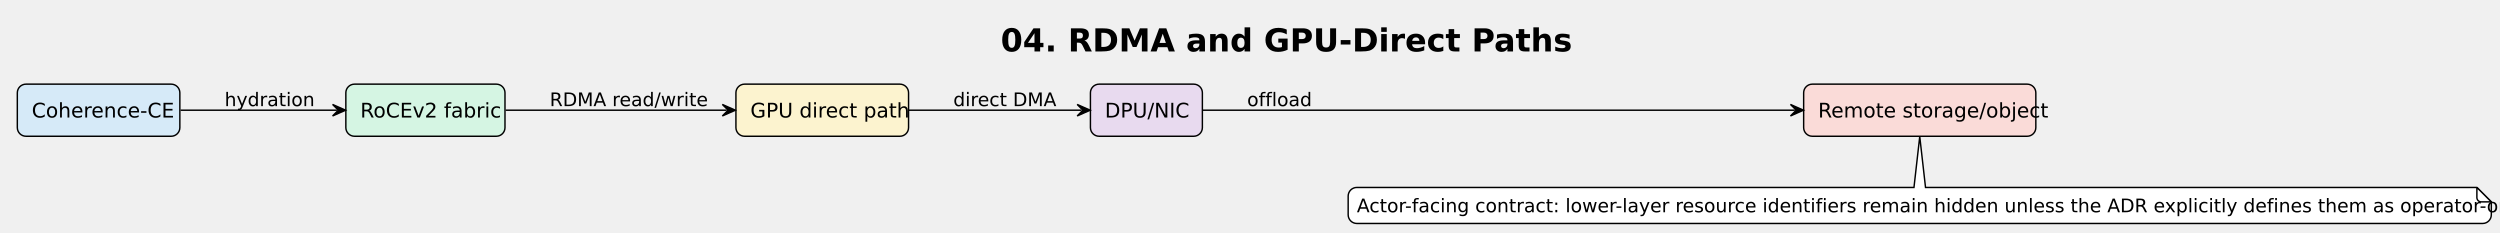
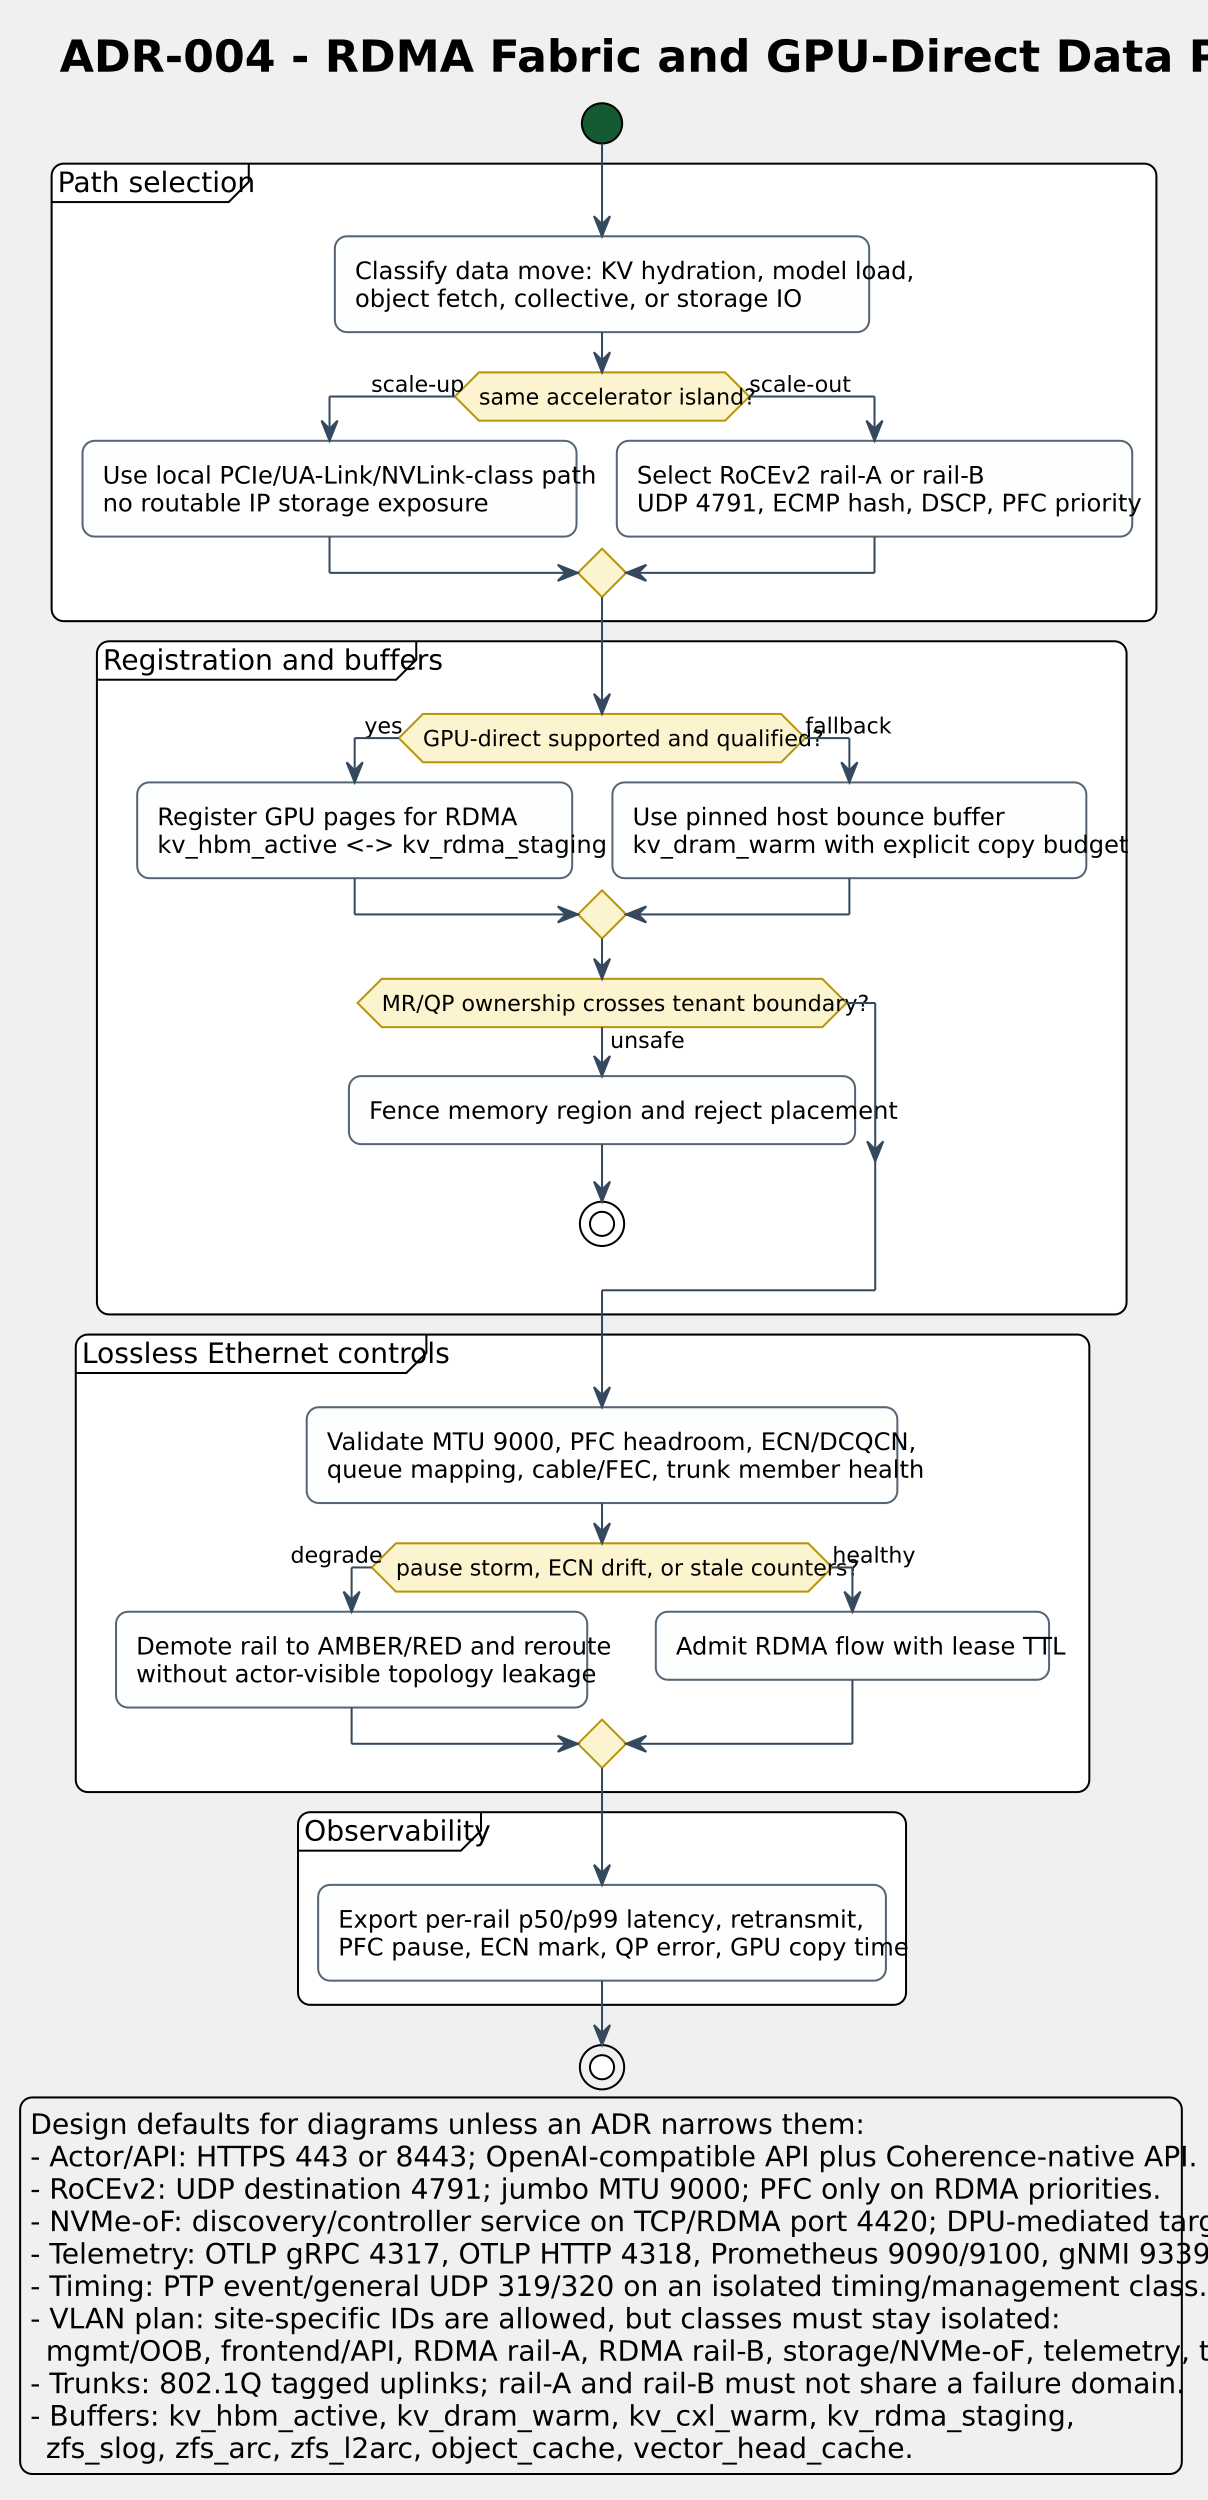
- <svg xmlns="http://www.w3.org/2000/svg" contentStyleType="text/css" data-diagram-type="DESCRIPTION" height="161px" preserveAspectRatio="none" style="width:1732px;height:161px;background:#FFFFFF;" version="1.1" viewBox="0 0 1732 161" width="1732px" zoomAndPan="magnify">
+ <svg xmlns="http://www.w3.org/2000/svg" contentStyleType="text/css" data-diagram-type="ACTIVITY" height="1242px" preserveAspectRatio="none" style="width:600px;height:1242px;background:#FFFFFF;" version="1.1" viewBox="0 0 600 1242" width="600px" zoomAndPan="magnify">
  <defs />
  <g>
-     <g class="title" data-source-line="2">
-       <text fill="#000000" font-family="DejaVu Sans" font-size="22" font-weight="bold" lengthAdjust="spacing" textLength="337.401" x="693.291" y="35.636">04. RDMA and GPU-Direct Paths</text>
+     <g class="title" data-source-line="18">
+       <text fill="#000000" font-family="DejaVu Sans" font-size="22" font-weight="bold" lengthAdjust="spacing" textLength="537.883" x="29.627" y="35.636">ADR-004 - RDMA Fabric and GPU-Direct Data Paths</text>
    </g>
-     <g class="entity" data-qualified-name="N1" data-source-line="8" id="ent0002">
-       <rect fill="#D6EAF8" height="36.099" rx="6" ry="6" style="stroke:#000000;stroke-width:1;" width="112.6" x="12" y="58.298" />
-       <text fill="#000000" font-family="DejaVu Sans" font-size="14" lengthAdjust="spacing" textLength="92.6" x="22" y="81.43">Coherence-CE</text>
-     </g>
-     <g class="entity" data-qualified-name="N2" data-source-line="9" id="ent0003">
-       <rect fill="#D5F5E3" height="36.099" rx="6" ry="6" style="stroke:#000000;stroke-width:1;" width="110.255" x="239.6" y="58.298" />
-       <text fill="#000000" font-family="DejaVu Sans" font-size="14" lengthAdjust="spacing" textLength="90.255" x="249.6" y="81.43">RoCEv2 fabric</text>
-     </g>
-     <g class="entity" data-qualified-name="N3" data-source-line="10" id="ent0004">
-       <rect fill="#FCF3CF" height="36.099" rx="6" ry="6" style="stroke:#000000;stroke-width:1;" width="119.6" x="509.85" y="58.298" />
-       <text fill="#000000" font-family="DejaVu Sans" font-size="14" lengthAdjust="spacing" textLength="99.6" x="519.85" y="81.43">GPU direct path</text>
-     </g>
-     <g class="entity" data-qualified-name="N4" data-source-line="11" id="ent0005">
-       <rect fill="#E8DAEF" height="36.099" rx="6" ry="6" style="stroke:#000000;stroke-width:1;" width="77.559" x="755.45" y="58.298" />
-       <text fill="#000000" font-family="DejaVu Sans" font-size="14" lengthAdjust="spacing" textLength="57.559" x="765.45" y="81.43">DPU/NIC</text>
-     </g>
-     <g class="entity" data-qualified-name="N5" data-source-line="12" id="ent0006">
-       <rect fill="#FADBD8" height="36.099" rx="6" ry="6" style="stroke:#000000;stroke-width:1;" width="160.855" x="1249.57" y="58.298" />
-       <text fill="#000000" font-family="DejaVu Sans" font-size="14" lengthAdjust="spacing" textLength="140.855" x="1259.57" y="81.43">Remote storage/object</text>
-     </g>
-     <g class="entity" data-qualified-name="GMN11" data-source-line="20" id="ent0012">
-       <path d="M934.01,135.868 L934.01,148.817 A6,6 0 0 0 940.01,154.817 L1719.984,154.817 A6,6 0 0 0 1725.984,148.817 L1725.984,139.868 L1715.984,129.868 L1334,129.868 L1330,94.598 L1326,129.868 L940.01,129.868 A6,6 0 0 0 934.01,135.868" fill="#FFFFFF" style="stroke:#000000;stroke-width:1;" />
-       <path d="M1715.984,129.868 L1715.984,136.868 A3,3 0 0 0 1718.984,139.868 L1725.984,139.868 L1715.984,129.868" fill="#FFFFFF" style="stroke:#000000;stroke-width:1;" />
-       <text fill="#000000" font-family="DejaVu Sans" font-size="13" lengthAdjust="spacing" textLength="770.974" x="940.01" y="147.062">Actor-facing contract: lower-layer resource identifiers remain hidden unless the ADR explicitly defines them as operator-only evidence.</text>
-     </g>
-     <g class="link" data-entity-1="ent0002" data-entity-2="ent0003" data-link-type="dependency" data-source-line="14" id="lnk7">
-       <path d="M125.06,76.348 C159.99,76.348 198.77,76.348 233.41,76.348" fill="none" id="N1-to-N2" style="stroke:#000000;stroke-width:1;" />
-       <polygon fill="#000000" points="239.41,76.348,230.41,72.348,234.41,76.348,230.41,80.348,239.41,76.348" style="stroke:#000000;stroke-width:1;" />
-       <text fill="#000000" font-family="DejaVu Sans" font-size="13" lengthAdjust="spacing" textLength="53.479" x="155.6" y="73.542">hydration</text>
-     </g>
-     <g class="link" data-entity-1="ent0003" data-entity-2="ent0004" data-link-type="dependency" data-source-line="15" id="lnk8">
-       <path d="M350.3,76.348 C396.35,76.348 456.13,76.348 503.44,76.348" fill="none" id="N2-to-N3" style="stroke:#000000;stroke-width:1;" />
-       <polygon fill="#000000" points="509.44,76.348,500.44,72.348,504.44,76.348,500.44,80.348,509.44,76.348" style="stroke:#000000;stroke-width:1;" />
-       <text fill="#000000" font-family="DejaVu Sans" font-size="13" lengthAdjust="spacing" textLength="98.966" x="380.85" y="73.542">RDMA read/write</text>
-     </g>
-     <g class="link" data-entity-1="ent0004" data-entity-2="ent0005" data-link-type="dependency" data-source-line="16" id="lnk9">
-       <path d="M629.72,76.348 C669.51,76.348 714.83,76.348 749.27,76.348" fill="none" id="N3-to-N4" style="stroke:#000000;stroke-width:1;" />
-       <polygon fill="#000000" points="755.27,76.348,746.27,72.348,750.27,76.348,746.27,80.348,755.27,76.348" style="stroke:#000000;stroke-width:1;" />
-       <text fill="#000000" font-family="DejaVu Sans" font-size="13" lengthAdjust="spacing" textLength="64.289" x="660.45" y="73.542">direct DMA</text>
-     </g>
-     <g class="link" data-entity-1="ent0005" data-entity-2="ent0006" data-link-type="dependency" data-source-line="17" id="lnk10">
-       <path d="M833.19,76.348 C919.65,76.348 1126.73,76.348 1243.44,76.348" fill="none" id="N4-to-N5" style="stroke:#000000;stroke-width:1;" />
-       <polygon fill="#000000" points="1249.44,76.348,1240.44,72.348,1244.44,76.348,1240.44,80.348,1249.44,76.348" style="stroke:#000000;stroke-width:1;" />
-       <text fill="#000000" font-family="DejaVu Sans" font-size="13" lengthAdjust="spacing" textLength="39.032" x="864.01" y="73.542">offload</text>
+     <ellipse cx="299.085" cy="61.298" fill="#145A32" rx="10" ry="10" style="stroke:#000000;stroke-width:1;" />
+     <rect fill="#FFFFFF" height="227.294" rx="6" ry="6" style="stroke:#000000;stroke-width:1;" width="548.856" x="25.64" y="81.298" />
+     <path d="M123.585,81.298 L123.585,90.397 L113.585,100.397 L25.64,100.397" fill="none" style="stroke:#000000;stroke-width:1;" />
+     <text fill="#000000" font-family="DejaVu Sans" font-size="14" lengthAdjust="spacing" textLength="87.944" x="28.64" y="95.43">Path selection</text>
+     <rect fill="#FDFEFE" height="47.598" rx="6" ry="6" style="stroke:#566573;stroke-width:1;" width="265.455" x="166.357" y="117.397" />
+     <text fill="#000000" font-family="DejaVu Sans" font-size="12" lengthAdjust="spacing" textLength="245.455" x="176.357" y="138.652">Classify data move: KV hydration, model load,</text>
+     <text fill="#000000" font-family="DejaVu Sans" font-size="12" lengthAdjust="spacing" textLength="194.092" x="176.357" y="152.451">object fetch, collective, or storage IO</text>
+     <polygon fill="#FCF3CF" points="237.943,184.994,360.227,184.994,372.227,196.994,360.227,208.994,237.943,208.994,225.943,196.994,237.943,184.994" style="stroke:#B7950B;stroke-width:1;" />
+     <text fill="#000000" font-family="DejaVu Sans" font-size="11" lengthAdjust="spacing" textLength="122.284" x="237.943" y="200.988">same accelerator island?</text>
+     <text fill="#000000" font-family="DejaVu Sans" font-size="11" lengthAdjust="spacing" textLength="41.578" x="184.366" y="194.663">scale-up</text>
+     <text fill="#000000" font-family="DejaVu Sans" font-size="11" lengthAdjust="spacing" textLength="44.634" x="372.227" y="194.663">scale-out</text>
+     <rect fill="#FDFEFE" height="47.598" rx="6" ry="6" style="stroke:#566573;stroke-width:1;" width="245.422" x="41" y="218.994" />
+     <text fill="#000000" font-family="DejaVu Sans" font-size="12" lengthAdjust="spacing" textLength="225.422" x="51" y="240.25">Use local PCIe/UA-Link/NVLink-class path</text>
+     <text fill="#000000" font-family="DejaVu Sans" font-size="12" lengthAdjust="spacing" textLength="170.777" x="51" y="254.049">no routable IP storage exposure</text>
+     <rect fill="#FDFEFE" height="47.598" rx="6" ry="6" style="stroke:#566573;stroke-width:1;" width="256.074" x="306.422" y="218.994" />
+     <text fill="#000000" font-family="DejaVu Sans" font-size="12" lengthAdjust="spacing" textLength="158.045" x="316.422" y="240.25">Select RoCEv2 rail-A or rail-B</text>
+     <text fill="#000000" font-family="DejaVu Sans" font-size="12" lengthAdjust="spacing" textLength="236.074" x="316.422" y="254.049">UDP 4791, ECMP hash, DSCP, PFC priority</text>
+     <polygon fill="#FCF3CF" points="299.085,272.592,311.085,284.592,299.085,296.592,287.085,284.592,299.085,272.592" style="stroke:#B7950B;stroke-width:1;" />
+     <rect fill="#FFFFFF" height="334.42" rx="6" ry="6" style="stroke:#000000;stroke-width:1;" width="511.527" x="48.153" y="318.592" />
+     <path d="M206.793,318.592 L206.793,327.69 L196.793,337.69 L48.153,337.69" fill="none" style="stroke:#000000;stroke-width:1;" />
+     <text fill="#000000" font-family="DejaVu Sans" font-size="14" lengthAdjust="spacing" textLength="148.641" x="51.153" y="332.724">Registration and buffers</text>
+     <polygon fill="#FCF3CF" points="210.116,354.69,388.055,354.69,400.055,366.69,388.055,378.69,210.116,378.69,198.116,366.69,210.116,354.69" style="stroke:#B7950B;stroke-width:1;" />
+     <text fill="#000000" font-family="DejaVu Sans" font-size="11" lengthAdjust="spacing" textLength="177.939" x="210.116" y="370.684">GPU-direct supported and qualified?</text>
+     <text fill="#000000" font-family="DejaVu Sans" font-size="11" lengthAdjust="spacing" textLength="17.118" x="180.998" y="364.359">yes</text>
+     <text fill="#000000" font-family="DejaVu Sans" font-size="11" lengthAdjust="spacing" textLength="37.297" x="400.055" y="364.359">fallback</text>
+     <rect fill="#FDFEFE" height="47.598" rx="6" ry="6" style="stroke:#566573;stroke-width:1;" width="216.102" x="68.153" y="388.69" />
+     <text fill="#000000" font-family="DejaVu Sans" font-size="12" lengthAdjust="spacing" textLength="166.055" x="78.153" y="409.946">Register GPU pages for RDMA</text>
+     <text fill="#000000" font-family="DejaVu Sans" font-size="12" lengthAdjust="spacing" textLength="196.102" x="78.153" y="423.745">kv_hbm_active &lt;-&gt; kv_rdma_staging</text>
+     <rect fill="#FDFEFE" height="47.598" rx="6" ry="6" style="stroke:#566573;stroke-width:1;" width="235.426" x="304.254" y="388.69" />
+     <text fill="#000000" font-family="DejaVu Sans" font-size="12" lengthAdjust="spacing" textLength="163.447" x="314.254" y="409.946">Use pinned host bounce buffer</text>
+     <text fill="#000000" font-family="DejaVu Sans" font-size="12" lengthAdjust="spacing" textLength="215.426" x="314.254" y="423.745">kv_dram_warm with explicit copy budget</text>
+     <polygon fill="#FCF3CF" points="299.085,442.288,311.085,454.288,299.085,466.288,287.085,454.288,299.085,442.288" style="stroke:#B7950B;stroke-width:1;" />
+     <rect fill="#FDFEFE" height="33.799" rx="6" ry="6" style="stroke:#566573;stroke-width:1;" width="251.445" x="173.362" y="534.612" />
+     <text fill="#000000" font-family="DejaVu Sans" font-size="12" lengthAdjust="spacing" textLength="231.445" x="183.362" y="555.868">Fence memory region and reject placement</text>
+     <ellipse cx="299.085" cy="608.012" fill="none" rx="11" ry="11" style="stroke:#000000;stroke-width:1;" />
+     <ellipse cx="299.085" cy="608.012" fill="#FFFFFF" rx="6" ry="6" style="stroke:#000000;stroke-width:1;" />
+     <polygon fill="#FCF3CF" points="189.641,486.288,408.529,486.288,420.529,498.288,408.529,510.288,189.641,510.288,177.641,498.288,189.641,486.288" style="stroke:#B7950B;stroke-width:1;" />
+     <text fill="#000000" font-family="DejaVu Sans" font-size="11" lengthAdjust="spacing" textLength="33.027" x="303.085" y="520.606">unsafe</text>
+     <text fill="#000000" font-family="DejaVu Sans" font-size="11" lengthAdjust="spacing" textLength="218.888" x="189.641" y="502.281">MR/QP ownership crosses tenant boundary?</text>
+     <rect fill="#FFFFFF" height="227.294" rx="6" ry="6" style="stroke:#000000;stroke-width:1;" width="503.536" x="37.641" y="663.012" />
+     <path d="M211.833,663.012 L211.833,672.111 L201.833,682.111 L37.641,682.111" fill="none" style="stroke:#000000;stroke-width:1;" />
+     <text fill="#000000" font-family="DejaVu Sans" font-size="14" lengthAdjust="spacing" textLength="164.192" x="40.641" y="677.144">Lossless Ethernet controls</text>
+     <rect fill="#FDFEFE" height="47.598" rx="6" ry="6" style="stroke:#566573;stroke-width:1;" width="293.428" x="152.371" y="699.111" />
+     <text fill="#000000" font-family="DejaVu Sans" font-size="12" lengthAdjust="spacing" textLength="273.428" x="162.371" y="720.366">Validate MTU 9000, PFC headroom, ECN/DCQCN,</text>
+     <text fill="#000000" font-family="DejaVu Sans" font-size="12" lengthAdjust="spacing" textLength="262.143" x="162.371" y="734.165">queue mapping, cable/FEC, trunk member health</text>
+     <polygon fill="#FCF3CF" points="196.683,766.708,401.488,766.708,413.488,778.708,401.488,790.708,196.683,790.708,184.683,778.708,196.683,766.708" style="stroke:#B7950B;stroke-width:1;" />
+     <text fill="#000000" font-family="DejaVu Sans" font-size="11" lengthAdjust="spacing" textLength="204.805" x="196.683" y="782.702">pause storm, ECN drift, or stale counters?</text>
+     <text fill="#000000" font-family="DejaVu Sans" font-size="11" lengthAdjust="spacing" textLength="40.369" x="144.313" y="776.377">degrade</text>
+     <text fill="#000000" font-family="DejaVu Sans" font-size="11" lengthAdjust="spacing" textLength="35.471" x="413.488" y="776.377">healthy</text>
+     <rect fill="#FDFEFE" height="47.598" rx="6" ry="6" style="stroke:#566573;stroke-width:1;" width="234.084" x="57.641" y="800.708" />
+     <text fill="#000000" font-family="DejaVu Sans" font-size="12" lengthAdjust="spacing" textLength="214.084" x="67.641" y="821.964">Demote rail to AMBER/RED and reroute</text>
+     <text fill="#000000" font-family="DejaVu Sans" font-size="12" lengthAdjust="spacing" textLength="199.447" x="67.641" y="835.763">without actor-visible topology leakage</text>
+     <rect fill="#FDFEFE" height="33.799" rx="6" ry="6" style="stroke:#566573;stroke-width:1;" width="195.377" x="325.799" y="800.708" />
+     <text fill="#000000" font-family="DejaVu Sans" font-size="12" lengthAdjust="spacing" textLength="175.377" x="335.799" y="821.964">Admit RDMA flow with lease TTL</text>
+     <polygon fill="#FCF3CF" points="299.085,854.306,311.085,866.306,299.085,878.306,287.085,866.306,299.085,854.306" style="stroke:#B7950B;stroke-width:1;" />
+     <rect fill="#FFFFFF" height="95.696" rx="6" ry="6" style="stroke:#000000;stroke-width:1;" width="302.066" x="148.052" y="900.306" />
+     <path d="M238.969,900.306 L238.969,909.404 L228.969,919.404 L148.052,919.404" fill="none" style="stroke:#000000;stroke-width:1;" />
+     <text fill="#000000" font-family="DejaVu Sans" font-size="14" lengthAdjust="spacing" textLength="80.917" x="151.052" y="914.438">Observability</text>
+     <rect fill="#FDFEFE" height="47.598" rx="6" ry="6" style="stroke:#566573;stroke-width:1;" width="282.066" x="158.052" y="936.404" />
+     <text fill="#000000" font-family="DejaVu Sans" font-size="12" lengthAdjust="spacing" textLength="226.769" x="168.052" y="957.66">Export per-rail p50/p99 latency, retransmit,</text>
+     <text fill="#000000" font-family="DejaVu Sans" font-size="12" lengthAdjust="spacing" textLength="262.066" x="168.052" y="971.459">PFC pause, ECN mark, QP error, GPU copy time</text>
+     <ellipse cx="299.085" cy="1027.002" fill="none" rx="11" ry="11" style="stroke:#000000;stroke-width:1;" />
+     <ellipse cx="299.085" cy="1027.002" fill="#FFFFFF" rx="6" ry="6" style="stroke:#000000;stroke-width:1;" />
+     <line style="stroke:#34495E;stroke-width:1;" x1="225.943" x2="163.711" y1="196.994" y2="196.994" />
+     <line style="stroke:#34495E;stroke-width:1;" x1="163.711" x2="163.711" y1="196.994" y2="218.994" />
+     <polygon fill="#34495E" points="159.711,208.994,163.711,218.994,167.711,208.994,163.711,212.994" style="stroke:#34495E;stroke-width:1;" />
+     <line style="stroke:#34495E;stroke-width:1;" x1="372.227" x2="434.459" y1="196.994" y2="196.994" />
+     <line style="stroke:#34495E;stroke-width:1;" x1="434.459" x2="434.459" y1="196.994" y2="218.994" />
+     <polygon fill="#34495E" points="430.459,208.994,434.459,218.994,438.459,208.994,434.459,212.994" style="stroke:#34495E;stroke-width:1;" />
+     <line style="stroke:#34495E;stroke-width:1;" x1="163.711" x2="163.711" y1="266.592" y2="284.592" />
+     <line style="stroke:#34495E;stroke-width:1;" x1="163.711" x2="287.085" y1="284.592" y2="284.592" />
+     <polygon fill="#34495E" points="277.085,280.592,287.085,284.592,277.085,288.592,281.085,284.592" style="stroke:#34495E;stroke-width:1;" />
+     <line style="stroke:#34495E;stroke-width:1;" x1="434.459" x2="434.459" y1="266.592" y2="284.592" />
+     <line style="stroke:#34495E;stroke-width:1;" x1="434.459" x2="311.085" y1="284.592" y2="284.592" />
+     <polygon fill="#34495E" points="321.085,280.592,311.085,284.592,321.085,288.592,317.085,284.592" style="stroke:#34495E;stroke-width:1;" />
+     <line style="stroke:#34495E;stroke-width:1;" x1="299.085" x2="299.085" y1="164.994" y2="184.994" />
+     <polygon fill="#34495E" points="295.085,174.994,299.085,184.994,303.085,174.994,299.085,178.994" style="stroke:#34495E;stroke-width:1;" />
+     <line style="stroke:#34495E;stroke-width:1;" x1="299.085" x2="299.085" y1="71.298" y2="117.397" />
+     <polygon fill="#34495E" points="295.085,107.397,299.085,117.397,303.085,107.397,299.085,111.397" style="stroke:#34495E;stroke-width:1;" />
+     <line style="stroke:#34495E;stroke-width:1;" x1="198.116" x2="176.203" y1="366.69" y2="366.69" />
+     <line style="stroke:#34495E;stroke-width:1;" x1="176.203" x2="176.203" y1="366.69" y2="388.69" />
+     <polygon fill="#34495E" points="172.203,378.69,176.203,388.69,180.203,378.69,176.203,382.69" style="stroke:#34495E;stroke-width:1;" />
+     <line style="stroke:#34495E;stroke-width:1;" x1="400.055" x2="421.967" y1="366.69" y2="366.69" />
+     <line style="stroke:#34495E;stroke-width:1;" x1="421.967" x2="421.967" y1="366.69" y2="388.69" />
+     <polygon fill="#34495E" points="417.967,378.69,421.967,388.69,425.967,378.69,421.967,382.69" style="stroke:#34495E;stroke-width:1;" />
+     <line style="stroke:#34495E;stroke-width:1;" x1="176.203" x2="176.203" y1="436.288" y2="454.288" />
+     <line style="stroke:#34495E;stroke-width:1;" x1="176.203" x2="287.085" y1="454.288" y2="454.288" />
+     <polygon fill="#34495E" points="277.085,450.288,287.085,454.288,277.085,458.288,281.085,454.288" style="stroke:#34495E;stroke-width:1;" />
+     <line style="stroke:#34495E;stroke-width:1;" x1="421.967" x2="421.967" y1="436.288" y2="454.288" />
+     <line style="stroke:#34495E;stroke-width:1;" x1="421.967" x2="311.085" y1="454.288" y2="454.288" />
+     <polygon fill="#34495E" points="321.085,450.288,311.085,454.288,321.085,458.288,317.085,454.288" style="stroke:#34495E;stroke-width:1;" />
+     <line style="stroke:#34495E;stroke-width:1;" x1="299.085" x2="299.085" y1="568.411" y2="597.012" />
+     <polygon fill="#34495E" points="295.085,587.012,299.085,597.012,303.085,587.012,299.085,591.012" style="stroke:#34495E;stroke-width:1;" />
+     <line style="stroke:#34495E;stroke-width:1;" x1="299.085" x2="299.085" y1="510.288" y2="534.612" />
+     <polygon fill="#34495E" points="295.085,524.612,299.085,534.612,303.085,524.612,299.085,528.612" style="stroke:#34495E;stroke-width:1;" />
+     <line style="stroke:#34495E;stroke-width:1;" x1="420.529" x2="434.808" y1="498.288" y2="498.288" />
+     <polygon fill="#34495E" points="430.808,567.012,434.808,577.012,438.808,567.012,434.808,571.012" style="stroke:#34495E;stroke-width:1;" />
+     <line style="stroke:#34495E;stroke-width:1;" x1="434.808" x2="434.808" y1="498.288" y2="641.012" />
+     <line style="stroke:#34495E;stroke-width:1;" x1="434.808" x2="299.085" y1="641.012" y2="641.012" />
+     <line style="stroke:#34495E;stroke-width:1;" x1="299.085" x2="299.085" y1="641.012" y2="699.111" />
+     <polygon fill="#34495E" points="295.085,689.111,299.085,699.111,303.085,689.111,299.085,693.111" style="stroke:#34495E;stroke-width:1;" />
+     <line style="stroke:#34495E;stroke-width:1;" x1="299.085" x2="299.085" y1="466.288" y2="486.288" />
+     <polygon fill="#34495E" points="295.085,476.288,299.085,486.288,303.085,476.288,299.085,480.288" style="stroke:#34495E;stroke-width:1;" />
+     <line style="stroke:#34495E;stroke-width:1;" x1="299.085" x2="299.085" y1="296.592" y2="354.69" />
+     <polygon fill="#34495E" points="295.085,344.69,299.085,354.69,303.085,344.69,299.085,348.69" style="stroke:#34495E;stroke-width:1;" />
+     <line style="stroke:#34495E;stroke-width:1;" x1="184.683" x2="174.683" y1="778.708" y2="778.708" />
+     <line style="stroke:#34495E;stroke-width:1;" x1="174.683" x2="174.683" y1="778.708" y2="800.708" />
+     <polygon fill="#34495E" points="170.683,790.708,174.683,800.708,178.683,790.708,174.683,794.708" style="stroke:#34495E;stroke-width:1;" />
+     <line style="stroke:#34495E;stroke-width:1;" x1="413.488" x2="423.488" y1="778.708" y2="778.708" />
+     <line style="stroke:#34495E;stroke-width:1;" x1="423.488" x2="423.488" y1="778.708" y2="800.708" />
+     <polygon fill="#34495E" points="419.488,790.708,423.488,800.708,427.488,790.708,423.488,794.708" style="stroke:#34495E;stroke-width:1;" />
+     <line style="stroke:#34495E;stroke-width:1;" x1="174.683" x2="174.683" y1="848.306" y2="866.306" />
+     <line style="stroke:#34495E;stroke-width:1;" x1="174.683" x2="287.085" y1="866.306" y2="866.306" />
+     <polygon fill="#34495E" points="277.085,862.306,287.085,866.306,277.085,870.306,281.085,866.306" style="stroke:#34495E;stroke-width:1;" />
+     <line style="stroke:#34495E;stroke-width:1;" x1="423.488" x2="423.488" y1="834.507" y2="866.306" />
+     <line style="stroke:#34495E;stroke-width:1;" x1="423.488" x2="311.085" y1="866.306" y2="866.306" />
+     <polygon fill="#34495E" points="321.085,862.306,311.085,866.306,321.085,870.306,317.085,866.306" style="stroke:#34495E;stroke-width:1;" />
+     <line style="stroke:#34495E;stroke-width:1;" x1="299.085" x2="299.085" y1="746.708" y2="766.708" />
+     <polygon fill="#34495E" points="295.085,756.708,299.085,766.708,303.085,756.708,299.085,760.708" style="stroke:#34495E;stroke-width:1;" />
+     <line style="stroke:#34495E;stroke-width:1;" x1="299.085" x2="299.085" y1="878.306" y2="936.404" />
+     <polygon fill="#34495E" points="295.085,926.404,299.085,936.404,303.085,926.404,299.085,930.404" style="stroke:#34495E;stroke-width:1;" />
+     <line style="stroke:#34495E;stroke-width:1;" x1="299.085" x2="299.085" y1="984.002" y2="1016.002" />
+     <polygon fill="#34495E" points="295.085,1006.002,299.085,1016.002,303.085,1006.002,299.085,1010.002" style="stroke:#34495E;stroke-width:1;" />
+     <g class="legend" data-source-line="20">
+       <rect fill="none" height="187.085" rx="6" ry="6" style="stroke:#000000;stroke-width:1;" width="577.137" x="10" y="1042.002" />
+       <text fill="#000000" font-family="DejaVu Sans" font-size="14" lengthAdjust="spacing" textLength="368.054" x="15" y="1060.134">Design defaults for diagrams unless an ADR narrows them:</text>
+       <text fill="#000000" font-family="DejaVu Sans" font-size="14" lengthAdjust="spacing" textLength="528.363" x="15" y="1076.233">- Actor/API: HTTPS 443 or 8443; OpenAI-compatible API plus Coherence-native API.</text>
+       <text fill="#000000" font-family="DejaVu Sans" font-size="14" lengthAdjust="spacing" textLength="510.426" x="15" y="1092.331">- RoCEv2: UDP destination 4791; jumbo MTU 9000; PFC only on RDMA priorities.</text>
+       <text fill="#000000" font-family="DejaVu Sans" font-size="14" lengthAdjust="spacing" textLength="554.743" x="15" y="1108.43">- NVMe-oF: discovery/controller service on TCP/RDMA port 4420; DPU-mediated targets.</text>
+       <text fill="#000000" font-family="DejaVu Sans" font-size="14" lengthAdjust="spacing" textLength="544.701" x="15" y="1124.529">- Telemetry: OTLP gRPC 4317, OTLP HTTP 4318, Prometheus 9090/9100, gNMI 9339.</text>
+       <text fill="#000000" font-family="DejaVu Sans" font-size="14" lengthAdjust="spacing" textLength="519.825" x="15" y="1140.627">- Timing: PTP event/general UDP 319/320 on an isolated timing/management class.</text>
+       <text fill="#000000" font-family="DejaVu Sans" font-size="14" lengthAdjust="spacing" textLength="454.412" x="15" y="1156.726">- VLAN plan: site-specific IDs are allowed, but classes must stay isolated:</text>
+       <text fill="#000000" font-family="DejaVu Sans" font-size="14" lengthAdjust="spacing" textLength="559.357" x="22.779" y="1172.824">mgmt/OOB, frontend/API, RDMA rail-A, RDMA rail-B, storage/NVMe-oF, telemetry, timing.</text>
+       <text fill="#000000" font-family="DejaVu Sans" font-size="14" lengthAdjust="spacing" textLength="507.356" x="15" y="1188.923">- Trunks: 802.1Q tagged uplinks; rail-A and rail-B must not share a failure domain.</text>
+       <text fill="#000000" font-family="DejaVu Sans" font-size="14" lengthAdjust="spacing" textLength="464.495" x="15" y="1205.022">- Buffers: kv_hbm_active, kv_dram_warm, kv_cxl_warm, kv_rdma_staging,</text>
+       <text fill="#000000" font-family="DejaVu Sans" font-size="14" lengthAdjust="spacing" textLength="392.212" x="22.779" y="1221.12">zfs_slog, zfs_arc, zfs_l2arc, object_cache, vector_head_cache.</text>
    </g>
  </g>
</svg>
